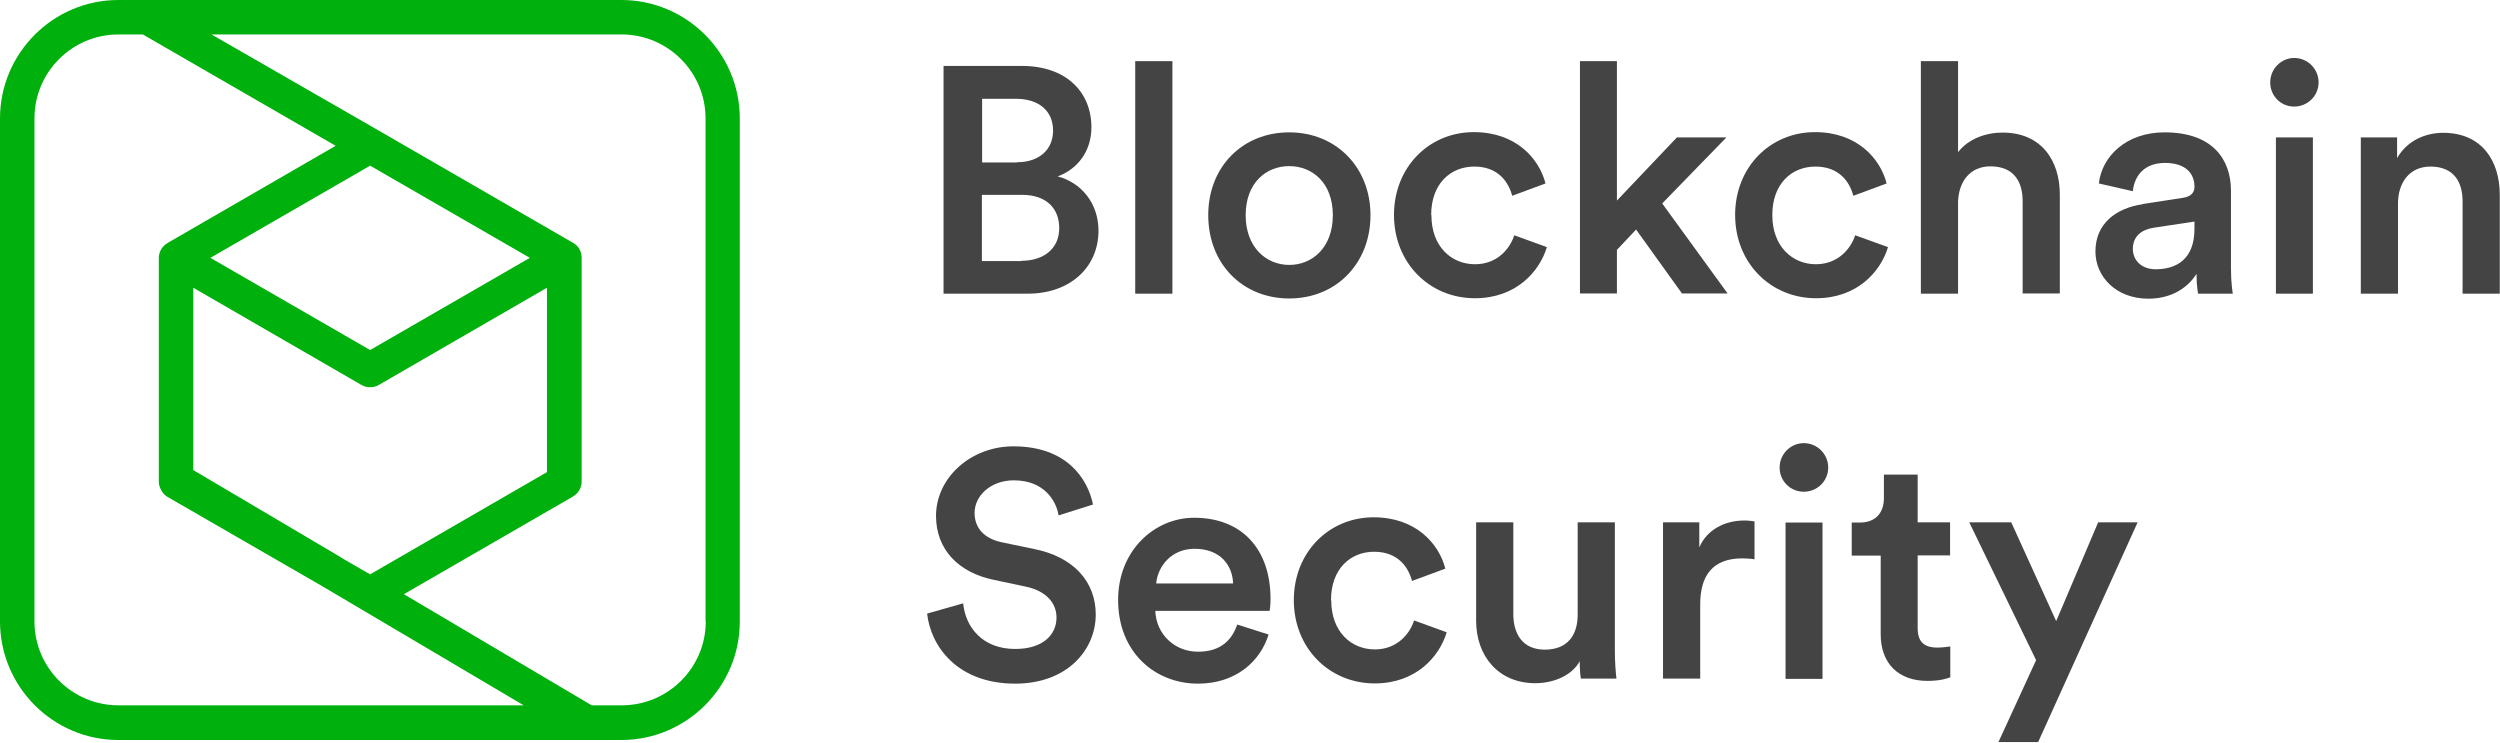
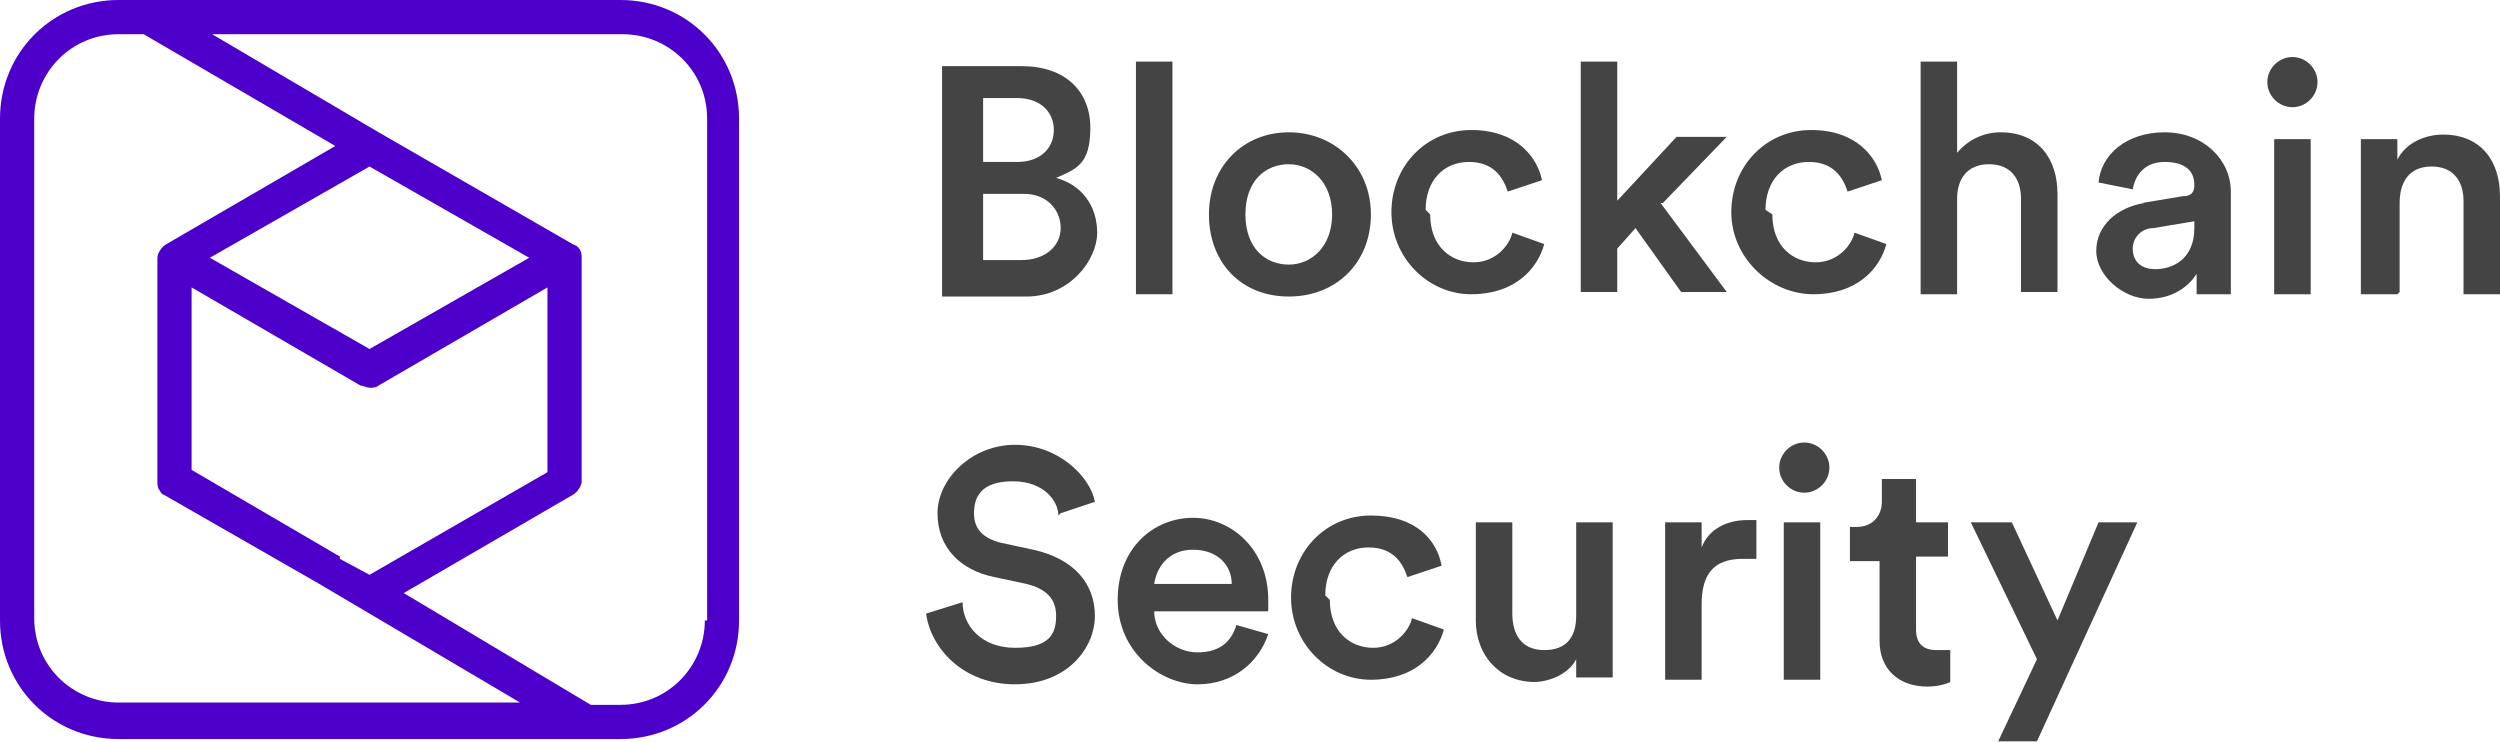
- <svg xmlns="http://www.w3.org/2000/svg" id="Layer_1" data-name="Layer 1" viewBox="0 0 109.56 32.52">
+ <svg xmlns="http://www.w3.org/2000/svg" version="1.1" viewBox="0 0 109.6 32.5">
  <defs>
    <style>
      .cls-1 {
-         fill: #00b00c;
+         fill: #444;
      }

      .cls-2 {
-         fill: #444;
+         fill: #4c00c9;
      }
    </style>
  </defs>
  <g>
-     <path class="cls-2" d="m44.79,2.89c1.92,0,3.04,1.13,3.04,2.69,0,1.06-.62,1.84-1.48,2.15,1.06.28,1.79,1.2,1.79,2.38,0,1.6-1.24,2.76-3.1,2.76h-3.69V2.89h3.43Zm-.22,4.22c.98,0,1.58-.56,1.58-1.39s-.59-1.39-1.62-1.39h-1.49v2.79h1.53Zm.18,4.32c1.01,0,1.67-.55,1.67-1.43s-.58-1.46-1.62-1.46h-1.77v2.9h1.72Z" />
-     <path class="cls-2" d="m49.75,12.87V2.68h1.63v10.19h-1.63Z" />
-     <path class="cls-2" d="m60.06,9.43c0,2.11-1.5,3.65-3.56,3.65s-3.55-1.53-3.55-3.65,1.5-3.63,3.55-3.63,3.56,1.53,3.56,3.63Zm-1.65,0c0-1.42-.9-2.15-1.91-2.15s-1.91.73-1.91,2.15.91,2.18,1.91,2.18,1.91-.75,1.91-2.18Z" />
-     <path class="cls-2" d="m62.73,9.43c0,1.38.88,2.15,1.91,2.15s1.56-.75,1.72-1.27l1.43.52c-.32,1.07-1.35,2.24-3.15,2.24-2.01,0-3.55-1.56-3.55-3.65s1.53-3.63,3.5-3.63c1.84,0,2.86,1.15,3.14,2.25l-1.46.54c-.16-.61-.62-1.28-1.66-1.28s-1.89.75-1.89,2.12Z" />
-     <path class="cls-2" d="m72.84,8.91l2.87,3.95h-2l-2.01-2.8-.84.89v1.91h-1.62V2.68h1.62v6.11l2.63-2.77h2.17l-2.82,2.9Z" />
-     <path class="cls-2" d="m77.67,9.43c0,1.38.89,2.15,1.91,2.15s1.56-.75,1.72-1.27l1.44.52c-.32,1.07-1.35,2.24-3.15,2.24-2.01,0-3.55-1.56-3.55-3.65s1.53-3.63,3.5-3.63c1.84,0,2.86,1.15,3.14,2.25l-1.46.54c-.16-.61-.62-1.28-1.66-1.28s-1.89.75-1.89,2.12Z" />
-     <path class="cls-2" d="m85.81,12.87h-1.63V2.68h1.63v3.99c.46-.6,1.24-.86,1.95-.86,1.69,0,2.51,1.21,2.51,2.72v4.33h-1.63v-4.05c0-.84-.38-1.52-1.41-1.52-.9,0-1.39.67-1.42,1.55v4.02Z" />
-     <path class="cls-2" d="m93.9,8.94l1.76-.27c.39-.06.51-.25.51-.49,0-.58-.39-1.04-1.29-1.04s-1.34.55-1.41,1.24l-1.49-.34c.13-1.18,1.19-2.24,2.88-2.24,2.11,0,2.91,1.19,2.91,2.56v3.41c0,.62.07,1.03.08,1.1h-1.52s-.07-.32-.07-.87c-.32.52-1,1.09-2.11,1.09-1.43,0-2.32-.98-2.32-2.07,0-1.22.9-1.9,2.07-2.07Zm2.27,1.08v-.31l-1.79.27c-.51.08-.91.36-.91.93,0,.47.35.89,1,.89.91,0,1.7-.44,1.7-1.77Z" />
-     <path class="cls-2" d="m100.54,2.54c.59,0,1.07.48,1.07,1.07s-.48,1.06-1.07,1.06-1.05-.47-1.05-1.06.48-1.07,1.05-1.07Zm-.8,10.33v-6.85h1.62v6.85h-1.62Z" />
-     <path class="cls-2" d="m105.09,12.87h-1.63v-6.85h1.59v.91c.45-.79,1.27-1.11,2.02-1.11,1.68,0,2.48,1.21,2.48,2.72v4.33h-1.63v-4.05c0-.84-.38-1.52-1.41-1.52-.93,0-1.42.72-1.42,1.62v3.95Z" />
-     <path class="cls-2" d="m46.39,22.58c-.1-.62-.62-1.53-1.96-1.53-1.01,0-1.72.67-1.72,1.43,0,.63.39,1.11,1.17,1.28l1.44.3c1.76.35,2.7,1.46,2.7,2.87,0,1.55-1.25,3.03-3.53,3.03-2.53,0-3.7-1.63-3.86-3.07l1.58-.45c.1,1.04.84,2,2.28,2,1.19,0,1.81-.6,1.81-1.38,0-.65-.48-1.17-1.34-1.35l-1.41-.3c-1.52-.31-2.53-1.31-2.53-2.8,0-1.68,1.53-3.05,3.39-3.05,2.35,0,3.26,1.43,3.49,2.55l-1.52.48Z" />
-     <path class="cls-2" d="m55.6,27.79c-.36,1.2-1.45,2.17-3.1,2.17-1.86,0-3.5-1.35-3.5-3.67,0-2.17,1.6-3.6,3.33-3.6,2.11,0,3.35,1.39,3.35,3.56,0,.27-.03.49-.04.52h-5.01c.04,1.04.86,1.79,1.87,1.79s1.49-.52,1.72-1.19l1.38.44Zm-1.56-2.22c-.03-.8-.56-1.52-1.69-1.52-1.03,0-1.62.79-1.68,1.52h3.36Z" />
-     <path class="cls-2" d="m58.34,26.31c0,1.38.88,2.15,1.91,2.15s1.56-.75,1.72-1.27l1.43.52c-.32,1.07-1.35,2.24-3.15,2.24-2.01,0-3.55-1.56-3.55-3.65s1.53-3.63,3.5-3.63c1.84,0,2.86,1.15,3.14,2.25l-1.46.54c-.16-.61-.62-1.28-1.66-1.28s-1.89.75-1.89,2.12Z" />
-     <path class="cls-2" d="m67.28,29.94c-1.63,0-2.59-1.21-2.59-2.73v-4.32h1.63v4.02c0,.85.39,1.56,1.38,1.56s1.44-.63,1.44-1.53v-4.05h1.63v5.6c0,.56.04,1,.07,1.25h-1.56c-.03-.16-.05-.48-.05-.76-.34.62-1.14.96-1.94.96Z" />
-     <path class="cls-2" d="m76.88,24.51c-.18-.03-.36-.04-.53-.04-1.27,0-1.84.73-1.84,2.01v3.26h-1.63v-6.85h1.59v1.1c.32-.75,1.08-1.18,1.98-1.18.2,0,.36.03.44.04v1.66Z" />
-     <path class="cls-2" d="m79.05,19.42c.59,0,1.07.48,1.07,1.07s-.48,1.06-1.07,1.06-1.06-.47-1.06-1.06.48-1.07,1.06-1.07Zm-.8,10.33v-6.85h1.62v6.85h-1.62Z" />
-     <path class="cls-2" d="m84.04,22.89h1.42v1.45h-1.42v3.18c0,.6.27.86.87.86.22,0,.49-.04.56-.05v1.35c-.1.04-.41.16-1,.16-1.27,0-2.05-.76-2.05-2.04v-3.45h-1.27v-1.45h.35c.73,0,1.06-.46,1.06-1.07v-1.03h1.48v2.1Z" />
-     <path class="cls-2" d="m87.58,32.52l1.65-3.59-2.93-6.04h1.84l1.97,4.33,1.84-4.33h1.73l-4.36,9.63h-1.74Z" />
+     <g id="Layer_1">
+       <g>
+         <path class="cls-1" d="M44.8,2.9c1.9,0,3,1.1,3,2.7s-.6,1.8-1.5,2.2c1.1.3,1.8,1.2,1.8,2.4s-1.2,2.8-3.1,2.8h-3.7V2.9h3.4ZM44.6,7.1c1,0,1.6-.6,1.6-1.4s-.6-1.4-1.6-1.4h-1.5v2.8h1.5ZM44.8,11.4c1,0,1.7-.6,1.7-1.4s-.6-1.5-1.6-1.5h-1.8v2.9h1.7Z" />
+         <path class="cls-1" d="M49.8,12.9V2.7h1.6v10.2h-1.6Z" />
+         <path class="cls-1" d="M60.1,9.4c0,2.1-1.5,3.6-3.6,3.6s-3.5-1.5-3.5-3.6,1.5-3.6,3.5-3.6,3.6,1.5,3.6,3.6ZM58.4,9.4c0-1.4-.9-2.2-1.9-2.2s-1.9.7-1.9,2.2.9,2.2,1.9,2.2,1.9-.8,1.9-2.2Z" />
+         <path class="cls-1" d="M62.7,9.4c0,1.4.9,2.1,1.9,2.1s1.6-.8,1.7-1.3l1.4.5c-.3,1.1-1.3,2.2-3.2,2.2s-3.5-1.6-3.5-3.6,1.5-3.6,3.5-3.6,2.9,1.2,3.1,2.2l-1.5.5c-.2-.6-.6-1.3-1.7-1.3s-1.9.8-1.9,2.1h0Z" />
+         <path class="cls-1" d="M72.8,8.9l2.9,3.9h-2l-2-2.8-.8.9v1.9h-1.6V2.7h1.6v6.1l2.6-2.8h2.2l-2.8,2.9h0Z" />
+         <path class="cls-1" d="M77.7,9.4c0,1.4.9,2.1,1.9,2.1s1.6-.8,1.7-1.3l1.4.5c-.3,1.1-1.3,2.2-3.2,2.2s-3.6-1.6-3.6-3.6,1.5-3.6,3.5-3.6,2.9,1.2,3.1,2.2l-1.5.5c-.2-.6-.6-1.3-1.7-1.3s-1.9.8-1.9,2.1h0Z" />
+         <path class="cls-1" d="M85.8,12.9h-1.6V2.7h1.6v4c.5-.6,1.2-.9,1.9-.9,1.7,0,2.5,1.2,2.5,2.7v4.3h-1.6v-4.1c0-.8-.4-1.5-1.4-1.5s-1.4.7-1.4,1.5v4h0Z" />
+         <path class="cls-1" d="M93.9,8.9l1.8-.3c.4,0,.5-.2.5-.5,0-.6-.4-1-1.3-1s-1.3.6-1.4,1.2l-1.5-.3c.1-1.2,1.2-2.2,2.9-2.2s2.9,1.2,2.9,2.6v3.4c0,.6,0,1,0,1.1h-1.5s0-.3,0-.9c-.3.5-1,1.1-2.1,1.1s-2.3-1-2.3-2.1.9-1.9,2.1-2.1h0ZM96.2,10v-.3l-1.8.3c-.5,0-.9.4-.9.9s.3.9,1,.9,1.7-.4,1.7-1.8h0Z" />
+         <path class="cls-1" d="M100.5,2.5c.6,0,1.1.5,1.1,1.1s-.5,1.1-1.1,1.1-1.1-.5-1.1-1.1.5-1.1,1.1-1.1ZM99.7,12.9v-6.8h1.6v6.8h-1.6Z" />
+         <path class="cls-1" d="M105.1,12.9h-1.6v-6.8h1.6v.9c.4-.8,1.3-1.1,2-1.1,1.7,0,2.5,1.2,2.5,2.7v4.3h-1.6v-4.1c0-.8-.4-1.5-1.4-1.5s-1.4.7-1.4,1.6v3.9Z" />
+         <path class="cls-1" d="M46.4,22.6c0-.6-.6-1.5-2-1.5s-1.7.7-1.7,1.4.4,1.1,1.2,1.3l1.4.3c1.8.4,2.7,1.5,2.7,2.9s-1.2,3-3.5,3-3.7-1.6-3.9-3.1l1.6-.5c0,1,.8,2,2.3,2s1.8-.6,1.8-1.4-.5-1.2-1.3-1.4l-1.4-.3c-1.5-.3-2.5-1.3-2.5-2.8s1.5-3,3.4-3,3.3,1.4,3.5,2.5l-1.5.5h0Z" />
+         <path class="cls-1" d="M55.6,27.8c-.4,1.2-1.5,2.2-3.1,2.2s-3.5-1.4-3.5-3.7,1.6-3.6,3.3-3.6,3.3,1.4,3.3,3.6,0,.5,0,.5h-5c0,1,.9,1.8,1.9,1.8s1.5-.5,1.7-1.2l1.4.4h0ZM54,25.6c0-.8-.6-1.5-1.7-1.5s-1.6.8-1.7,1.5h3.4Z" />
+         <path class="cls-1" d="M58.3,26.3c0,1.4.9,2.1,1.9,2.1s1.6-.8,1.7-1.3l1.4.5c-.3,1.1-1.3,2.2-3.2,2.2s-3.5-1.6-3.5-3.6,1.5-3.6,3.5-3.6,2.9,1.1,3.1,2.2l-1.5.5c-.2-.6-.6-1.3-1.7-1.3s-1.9.8-1.9,2.1h0Z" />
+         <path class="cls-1" d="M67.3,29.9c-1.6,0-2.6-1.2-2.6-2.7v-4.3h1.6v4c0,.9.4,1.6,1.4,1.6s1.4-.6,1.4-1.5v-4.1h1.6v5.6c0,.6,0,1,0,1.2h-1.6c0-.2,0-.5,0-.8-.3.6-1.1,1-1.9,1h0Z" />
+         <path class="cls-1" d="M76.9,24.5c-.2,0-.4,0-.5,0-1.3,0-1.8.7-1.8,2v3.3h-1.6v-6.9h1.6v1.1c.3-.8,1.1-1.2,2-1.2s.4,0,.4,0v1.7h0Z" />
+         <path class="cls-1" d="M79.1,19.4c.6,0,1.1.5,1.1,1.1s-.5,1.1-1.1,1.1-1.1-.5-1.1-1.1.5-1.1,1.1-1.1ZM78.2,29.8v-6.9h1.6v6.9h-1.6Z" />
+         <path class="cls-1" d="M84,22.9h1.4v1.5h-1.4v3.2c0,.6.3.9.9.9s.5,0,.6,0v1.4c0,0-.4.2-1,.2-1.3,0-2.1-.8-2.1-2v-3.5h-1.3v-1.5h.3c.7,0,1.1-.5,1.1-1.1v-1h1.5v2.1h0Z" />
+         <path class="cls-1" d="M87.6,32.5l1.7-3.6-2.9-6h1.8l2,4.3,1.8-4.3h1.7l-4.4,9.6h-1.7Z" />
+       </g>
+       <path class="cls-2" d="M27.2,0H5.2C2.3,0,0,2.3,0,5.2v22c0,2.9,2.3,5.2,5.2,5.2h22c2.9,0,5.2-2.3,5.2-5.2V5.2c0-2.9-2.3-5.2-5.2-5.2ZM1.5,27.2V5.2c0-2,1.6-3.7,3.7-3.7h1.1l8.4,4.9-7.4,4.3c-.2.1-.4.4-.4.6v9.8c0,.1,0,.3.1.4h0c0,0,.1.2.2.2l6.8,3.9,8.8,5.2H5.2c-2,0-3.7-1.6-3.7-3.7ZM14.9,24.4l-6.5-3.8v-8l7.4,4.3c.1,0,.3.1.4.1s.3,0,.4-.1l7.4-4.3v8.1l-7.8,4.5-1.3-.7h0ZM16.2,15.3l-7-4,7-4,7,4-7,4ZM30.9,27.2c0,2-1.6,3.7-3.7,3.7h-1.3l-8.2-4.9,7.4-4.3c.2-.1.4-.4.4-.6v-9.8c0-.3-.1-.5-.4-.6l-8.5-4.9h0L9.3,1.5h18c2,0,3.7,1.6,3.7,3.7v22h0Z" />
+     </g>
  </g>
-   <path class="cls-1" d="m27.23,0H5.19C2.33,0,0,2.33,0,5.19v22.04C0,30.1,2.33,32.43,5.19,32.43h22.04c2.86,0,5.19-2.33,5.19-5.19V5.19c0-2.86-2.33-5.19-5.19-5.19ZM1.51,27.23V5.19c0-2.03,1.65-3.68,3.68-3.68h1.07l8.45,4.88-7.37,4.26c-.23.14-.38.38-.38.65v9.82c0,.15.06.29.14.42h0s0,0,0,0c.06.09.13.17.23.23l6.81,3.93,8.81,5.21H5.19c-2.03,0-3.68-1.65-3.68-3.68Zm13.44-2.8l-6.48-3.83v-7.99l7.37,4.26c.12.07.25.1.38.1s.26-.03.38-.1l7.37-4.26v8.08l-7.75,4.48-1.27-.73Zm1.27-9.09l-7-4.04,7-4.04,7,4.04-7,4.04Zm14.71,11.89c0,2.03-1.65,3.68-3.68,3.68h-1.32l-8.23-4.87,7.41-4.28c.23-.14.38-.38.38-.65v-9.82c0-.27-.14-.52-.38-.65l-8.5-4.91s0,0,0,0L9.27,1.51h17.97c2.03,0,3.68,1.65,3.68,3.68v22.04Z" />
</svg>
